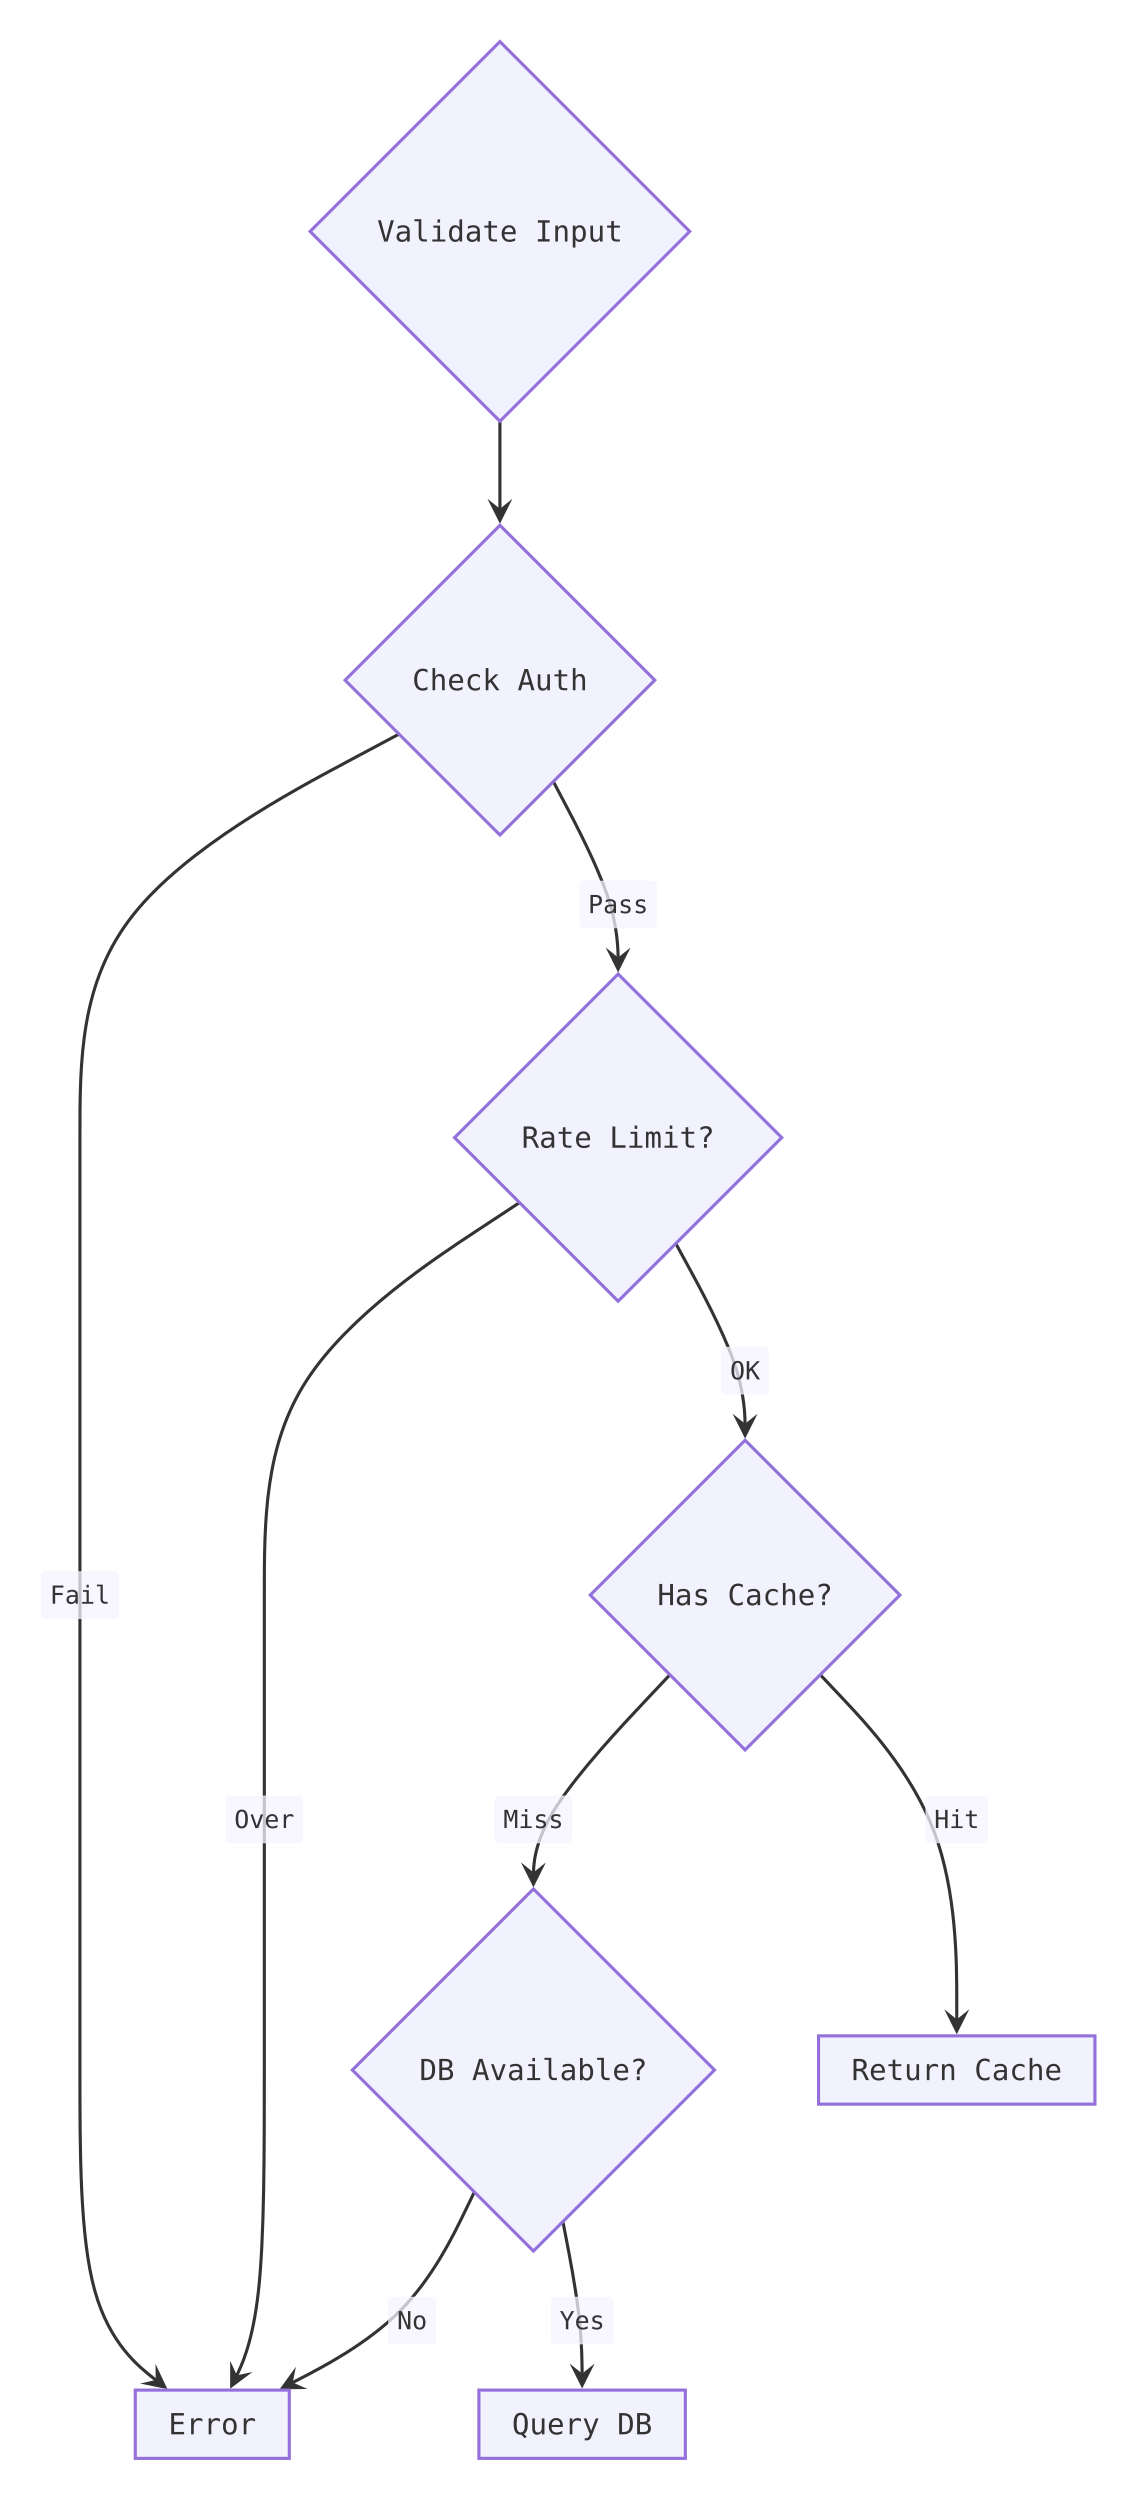
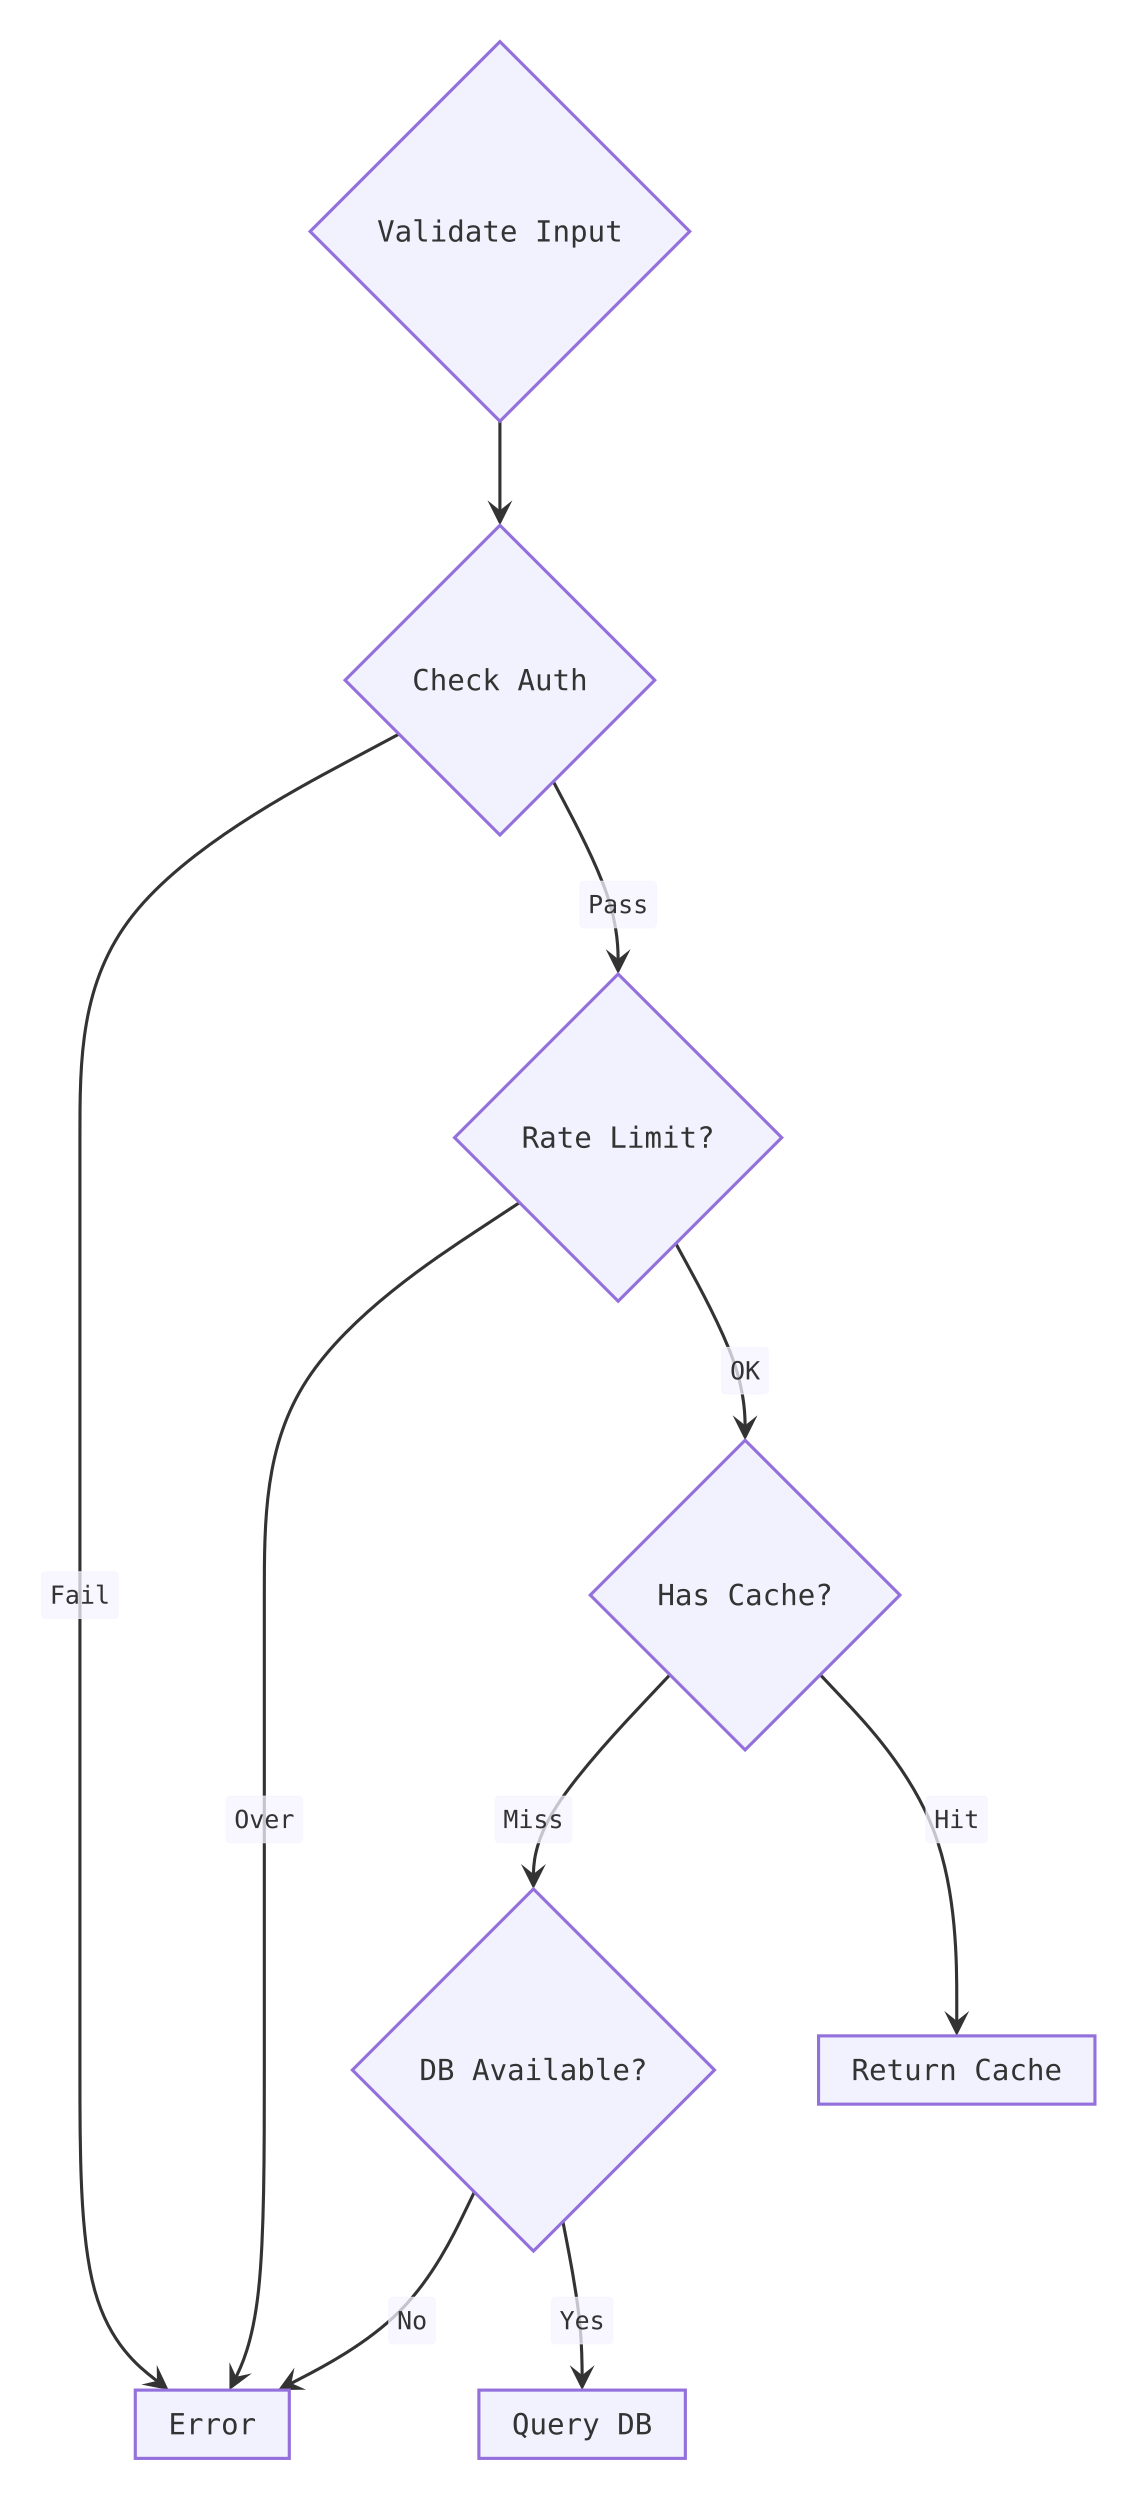
<svg xmlns="http://www.w3.org/2000/svg" viewBox="0 0 546.1 1201.2" width="546.1" height="1201.2">
  <defs>
    <marker id="arrow-point" viewBox="0 0 10 10" refX="8" refY="5" markerWidth="8" markerHeight="8" orient="auto-start-reverse">
      <path d="M10 5 L0 10 L4 5 L0 0 Z" fill="#333333" />
    </marker>
  </defs>
  <g transform="translate(20, 20)">
-     <path d="M220.2 182.4 L220.2 186.57 C220.2 190.73 220.2 199.07 220.2 207.4 C220.2 215.73 220.2 224.07 220.2 228.23 L220.2 229.25" fill="none" stroke="#333333" stroke-width="1.5" marker-end="url(#arrow-point)" />
-     <path d="M245.87 355.53 L251.06 365.37 C256.25 375.22 266.62 394.91 271.81 410.32 C277 425.73 277 436.87 277 442.43 L277 444.85" fill="none" stroke="#333333" stroke-width="1.5" marker-end="url(#arrow-point)" />
+     <path d="M220.2 182.4 L220.2 186.57 C220.2 190.73 220.2 199.07 220.2 207.4 C220.2 215.73 220.2 224.07 220.2 228.23 L220.2 230" fill="none" stroke="#333333" stroke-width="1.5" marker-end="url(#arrow-point)" />
+     <path d="M245.87 355.53 L251.06 365.37 C256.25 375.22 266.62 394.91 271.81 410.32 C277 425.73 277 436.87 277 442.43 L277 445.6" fill="none" stroke="#333333" stroke-width="1.5" marker-end="url(#arrow-point)" />
    <rect x="258.6" y="403.4" width="36.8" height="22.4" rx="2" ry="2" fill="#f5f3ffbf" stroke="#f5f3ffbf" stroke-width="0.5" />
    <text x="277" y="414.6" text-anchor="middle" dominant-baseline="central" font-size="12px" font-family="'Intel One Mono', 'SF Mono', 'Cascadia Code', 'JetBrains Mono', 'Fira Code', 'Consolas', 'Menlo', monospace" fill="#333333">Pass</text>
-     <path d="M171.71 332.71 L146.15 346.35 C120.6 360 69.5 387.3 43.95 419.62 C18.4 451.93 18.4 489.27 18.4 526.6 C18.4 563.93 18.4 601.27 18.4 637.9 C18.4 674.53 18.4 710.47 18.4 746.4 C18.4 782.33 18.4 818.27 18.4 856.3 C18.4 894.33 18.4 934.47 18.4 974.6 C18.4 1014.73 18.4 1054.87 25.51 1080.5 C32.62 1106.13 46.84 1117.27 53.95 1122.83 L58.58 1126.46" fill="none" stroke="#333333" stroke-width="1.5" marker-end="url(#arrow-point)" />
+     <path d="M171.71 332.71 L146.15 346.35 C120.6 360 69.5 387.3 43.95 419.62 C18.4 451.93 18.4 489.27 18.4 526.6 C18.4 563.93 18.4 601.27 18.4 637.9 C18.4 674.53 18.4 710.47 18.4 746.4 C18.4 782.33 18.4 818.27 18.4 856.3 C18.4 894.33 18.4 934.47 18.4 974.6 C18.4 1014.73 18.4 1054.87 25.51 1080.5 C32.62 1106.13 46.84 1117.27 53.95 1122.83 L59.17 1126.92" fill="none" stroke="#333333" stroke-width="1.5" marker-end="url(#arrow-point)" />
    <rect x="0" y="735.2" width="36.8" height="22.4" rx="2" ry="2" fill="#f5f3ffbf" stroke="#f5f3ffbf" stroke-width="0.5" />
    <text x="18.4" y="746.4" text-anchor="middle" dominant-baseline="central" font-size="12px" font-family="'Intel One Mono', 'SF Mono', 'Cascadia Code', 'JetBrains Mono', 'Fira Code', 'Consolas', 'Menlo', monospace" fill="#333333">Fail</text>
-     <path d="M304.71 577.49 L310.26 587.67 C315.81 597.86 326.9 618.23 332.45 633.98 C338 649.73 338 660.87 338 666.43 L338 668.85" fill="none" stroke="#333333" stroke-width="1.5" marker-end="url(#arrow-point)" />
+     <path d="M304.71 577.49 L310.26 587.67 C315.81 597.86 326.9 618.23 332.45 633.98 C338 649.73 338 660.87 338 666.43 L338 669.6" fill="none" stroke="#333333" stroke-width="1.5" marker-end="url(#arrow-point)" />
    <rect x="326.8" y="627.4" width="22.4" height="22.4" rx="2" ry="2" fill="#f5f3ffbf" stroke="#f5f3ffbf" stroke-width="0.5" />
    <text x="338" y="638.6" text-anchor="middle" dominant-baseline="central" font-size="12px" font-family="'Intel One Mono', 'SF Mono', 'Cascadia Code', 'JetBrains Mono', 'Fira Code', 'Consolas', 'Menlo', monospace" fill="#333333">OK</text>
-     <path d="M229.62 557.82 L209.18 571.28 C188.74 584.74 147.87 611.67 127.44 643.1 C107 674.53 107 710.47 107 746.4 C107 782.33 107 818.27 107 856.3 C107 894.33 107 934.47 107 974.6 C107 1014.73 107 1054.87 104.21 1080.5 C101.41 1106.13 95.82 1117.27 93.03 1122.83 L91.65 1125.58" fill="none" stroke="#333333" stroke-width="1.5" marker-end="url(#arrow-point)" />
+     <path d="M229.62 557.82 L209.18 571.28 C188.74 584.74 147.87 611.67 127.44 643.1 C107 674.53 107 710.47 107 746.4 C107 782.33 107 818.27 107 856.3 C107 894.33 107 934.47 107 974.6 C107 1014.73 107 1054.87 104.21 1080.5 C101.41 1106.13 95.82 1117.27 93.03 1122.83 L91.31 1126.26" fill="none" stroke="#333333" stroke-width="1.5" marker-end="url(#arrow-point)" />
    <rect x="88.6" y="843" width="36.8" height="22.4" rx="2" ry="2" fill="#f5f3ffbf" stroke="#f5f3ffbf" stroke-width="0.5" />
    <text x="107" y="854.2" text-anchor="middle" dominant-baseline="central" font-size="12px" font-family="'Intel One Mono', 'SF Mono', 'Cascadia Code', 'JetBrains Mono', 'Fira Code', 'Consolas', 'Menlo', monospace" fill="#333333">Over</text>
-     <path d="M374.12 784.68 L385.05 796.27 C395.98 807.86 417.84 831.03 428.77 859.95 C439.7 888.87 439.7 923.53 439.7 940.87 L439.7 955.05" fill="none" stroke="#333333" stroke-width="1.5" marker-end="url(#arrow-point)" />
+     <path d="M374.12 784.68 L385.05 796.27 C395.98 807.86 417.84 831.03 428.77 859.95 C439.7 888.87 439.7 923.53 439.7 940.87 L439.7 955.8" fill="none" stroke="#333333" stroke-width="1.5" marker-end="url(#arrow-point)" />
    <rect x="424.9" y="843" width="29.6" height="22.4" rx="2" ry="2" fill="#f5f3ffbf" stroke="#f5f3ffbf" stroke-width="0.5" />
    <text x="439.7" y="854.2" text-anchor="middle" dominant-baseline="central" font-size="12px" font-family="'Intel One Mono', 'SF Mono', 'Cascadia Code', 'JetBrains Mono', 'Fira Code', 'Consolas', 'Menlo', monospace" fill="#333333">Hit</text>
-     <path d="M301.88 784.68 L290.95 796.27 C280.02 807.86 258.16 831.03 247.23 848.18 C236.3 865.33 236.3 876.47 236.3 882.03 L236.3 884.45" fill="none" stroke="#333333" stroke-width="1.5" marker-end="url(#arrow-point)" />
+     <path d="M301.88 784.68 L290.95 796.27 C280.02 807.86 258.16 831.03 247.23 848.18 C236.3 865.33 236.3 876.47 236.3 882.03 L236.3 885.2" fill="none" stroke="#333333" stroke-width="1.5" marker-end="url(#arrow-point)" />
    <rect x="217.9" y="843" width="36.8" height="22.4" rx="2" ry="2" fill="#f5f3ffbf" stroke="#f5f3ffbf" stroke-width="0.5" />
    <text x="236.3" y="854.2" text-anchor="middle" dominant-baseline="central" font-size="12px" font-family="'Intel One Mono', 'SF Mono', 'Cascadia Code', 'JetBrains Mono', 'Fira Code', 'Consolas', 'Menlo', monospace" fill="#333333">Miss</text>
-     <path d="M250.46 1047.44 L252 1055.37 C253.54 1063.3 256.62 1079.15 258.16 1092.64 C259.7 1106.13 259.7 1117.27 259.7 1122.83 L259.7 1125.25" fill="none" stroke="#333333" stroke-width="1.5" marker-end="url(#arrow-point)" />
+     <path d="M250.46 1047.44 L252 1055.37 C253.54 1063.3 256.62 1079.15 258.16 1092.64 C259.7 1106.13 259.7 1117.27 259.7 1122.83 L259.7 1126" fill="none" stroke="#333333" stroke-width="1.5" marker-end="url(#arrow-point)" />
    <rect x="244.9" y="1083.8" width="29.6" height="22.4" rx="2" ry="2" fill="#f5f3ffbf" stroke="#f5f3ffbf" stroke-width="0.5" />
    <text x="259.7" y="1095" text-anchor="middle" dominant-baseline="central" font-size="12px" font-family="'Intel One Mono', 'SF Mono', 'Cascadia Code', 'JetBrains Mono', 'Fira Code', 'Consolas', 'Menlo', monospace" fill="#333333">Yes</text>
-     <path d="M207.92 1033.22 L202.93 1043.51 C197.94 1053.81 187.97 1074.41 172.26 1090.27 C156.54 1106.13 135.08 1117.27 124.35 1122.83 L116.41 1126.95" fill="none" stroke="#333333" stroke-width="1.5" marker-end="url(#arrow-point)" />
+     <path d="M207.92 1033.22 L202.93 1043.51 C197.94 1053.81 187.97 1074.41 172.26 1090.27 C156.54 1106.13 135.08 1117.27 124.35 1122.83 L115.74 1127.29" fill="none" stroke="#333333" stroke-width="1.5" marker-end="url(#arrow-point)" />
    <rect x="166.8" y="1083.8" width="22.4" height="22.4" rx="2" ry="2" fill="#f5f3ffbf" stroke="#f5f3ffbf" stroke-width="0.5" />
    <text x="178" y="1095" text-anchor="middle" dominant-baseline="central" font-size="12px" font-family="'Intel One Mono', 'SF Mono', 'Cascadia Code', 'JetBrains Mono', 'Fira Code', 'Consolas', 'Menlo', monospace" fill="#333333">No</text>
    <polygon points="220.2,0 311.4,91.2 220.2,182.4 129,91.2" fill="#ececffb2" stroke="#9370db" stroke-width="1.5" />
    <text x="220.2" y="91.2" text-anchor="middle" dominant-baseline="central" font-size="14px" font-family="'Intel One Mono', 'SF Mono', 'Cascadia Code', 'JetBrains Mono', 'Fira Code', 'Consolas', 'Menlo', monospace" fill="#333333">Validate Input</text>
    <polygon points="220.2,232.4 294.6,306.8 220.2,381.2 145.8,306.8" fill="#ececffb2" stroke="#9370db" stroke-width="1.5" />
    <text x="220.2" y="306.8" text-anchor="middle" dominant-baseline="central" font-size="14px" font-family="'Intel One Mono', 'SF Mono', 'Cascadia Code', 'JetBrains Mono', 'Fira Code', 'Consolas', 'Menlo', monospace" fill="#333333">Check Auth</text>
    <polygon points="277,448 355.6,526.6 277,605.2 198.4,526.6" fill="#ececffb2" stroke="#9370db" stroke-width="1.5" />
    <text x="277" y="526.6" text-anchor="middle" dominant-baseline="central" font-size="14px" font-family="'Intel One Mono', 'SF Mono', 'Cascadia Code', 'JetBrains Mono', 'Fira Code', 'Consolas', 'Menlo', monospace" fill="#333333">Rate Limit?</text>
    <rect x="45" y="1128.4" width="74" height="32.8" fill="#ececffb2" stroke="#9370db" stroke-width="1.5" />
    <text x="82" y="1144.8" text-anchor="middle" dominant-baseline="central" font-size="14px" font-family="'Intel One Mono', 'SF Mono', 'Cascadia Code', 'JetBrains Mono', 'Fira Code', 'Consolas', 'Menlo', monospace" fill="#333333">Error</text>
    <polygon points="338,672 412.4,746.4 338,820.8 263.6,746.4" fill="#ececffb2" stroke="#9370db" stroke-width="1.5" />
    <text x="338" y="746.4" text-anchor="middle" dominant-baseline="central" font-size="14px" font-family="'Intel One Mono', 'SF Mono', 'Cascadia Code', 'JetBrains Mono', 'Fira Code', 'Consolas', 'Menlo', monospace" fill="#333333">Has Cache?</text>
    <rect x="373.3" y="958.2" width="132.8" height="32.8" fill="#ececffb2" stroke="#9370db" stroke-width="1.5" />
    <text x="439.7" y="974.6" text-anchor="middle" dominant-baseline="central" font-size="14px" font-family="'Intel One Mono', 'SF Mono', 'Cascadia Code', 'JetBrains Mono', 'Fira Code', 'Consolas', 'Menlo', monospace" fill="#333333">Return Cache</text>
    <polygon points="236.3,887.6 323.3,974.6 236.3,1061.6 149.3,974.6" fill="#ececffb2" stroke="#9370db" stroke-width="1.5" />
    <text x="236.3" y="974.6" text-anchor="middle" dominant-baseline="central" font-size="14px" font-family="'Intel One Mono', 'SF Mono', 'Cascadia Code', 'JetBrains Mono', 'Fira Code', 'Consolas', 'Menlo', monospace" fill="#333333">DB Available?</text>
    <rect x="210.1" y="1128.4" width="99.2" height="32.8" fill="#ececffb2" stroke="#9370db" stroke-width="1.5" />
    <text x="259.7" y="1144.8" text-anchor="middle" dominant-baseline="central" font-size="14px" font-family="'Intel One Mono', 'SF Mono', 'Cascadia Code', 'JetBrains Mono', 'Fira Code', 'Consolas', 'Menlo', monospace" fill="#333333">Query DB</text>
  </g>
</svg>
